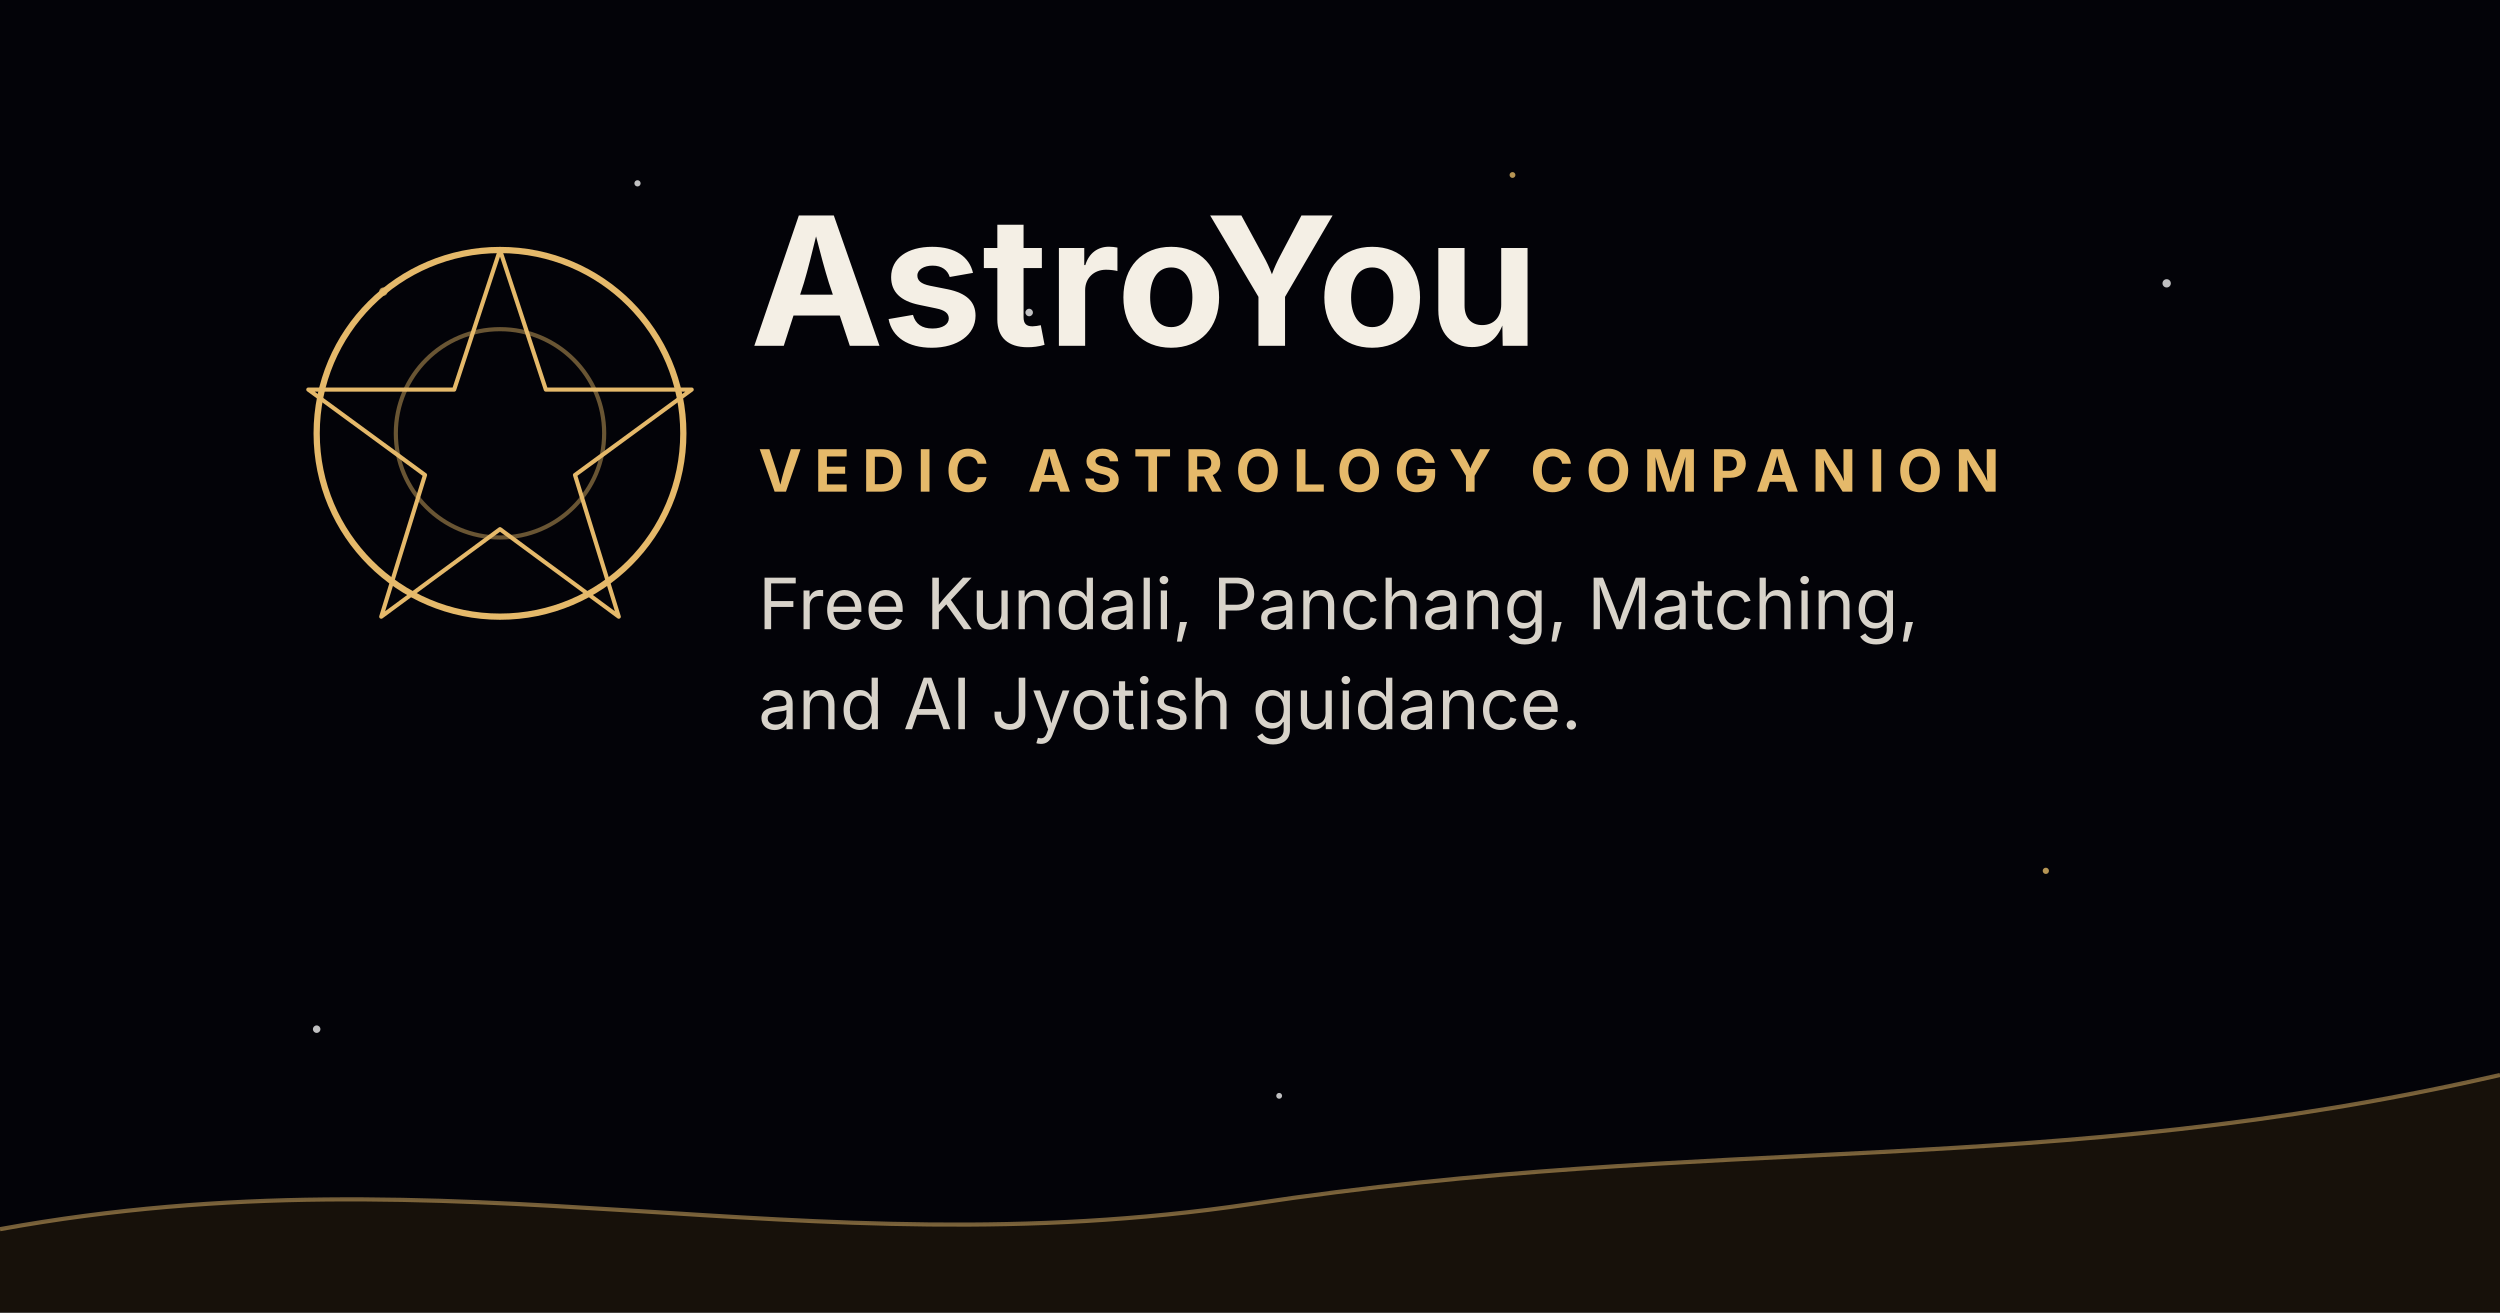
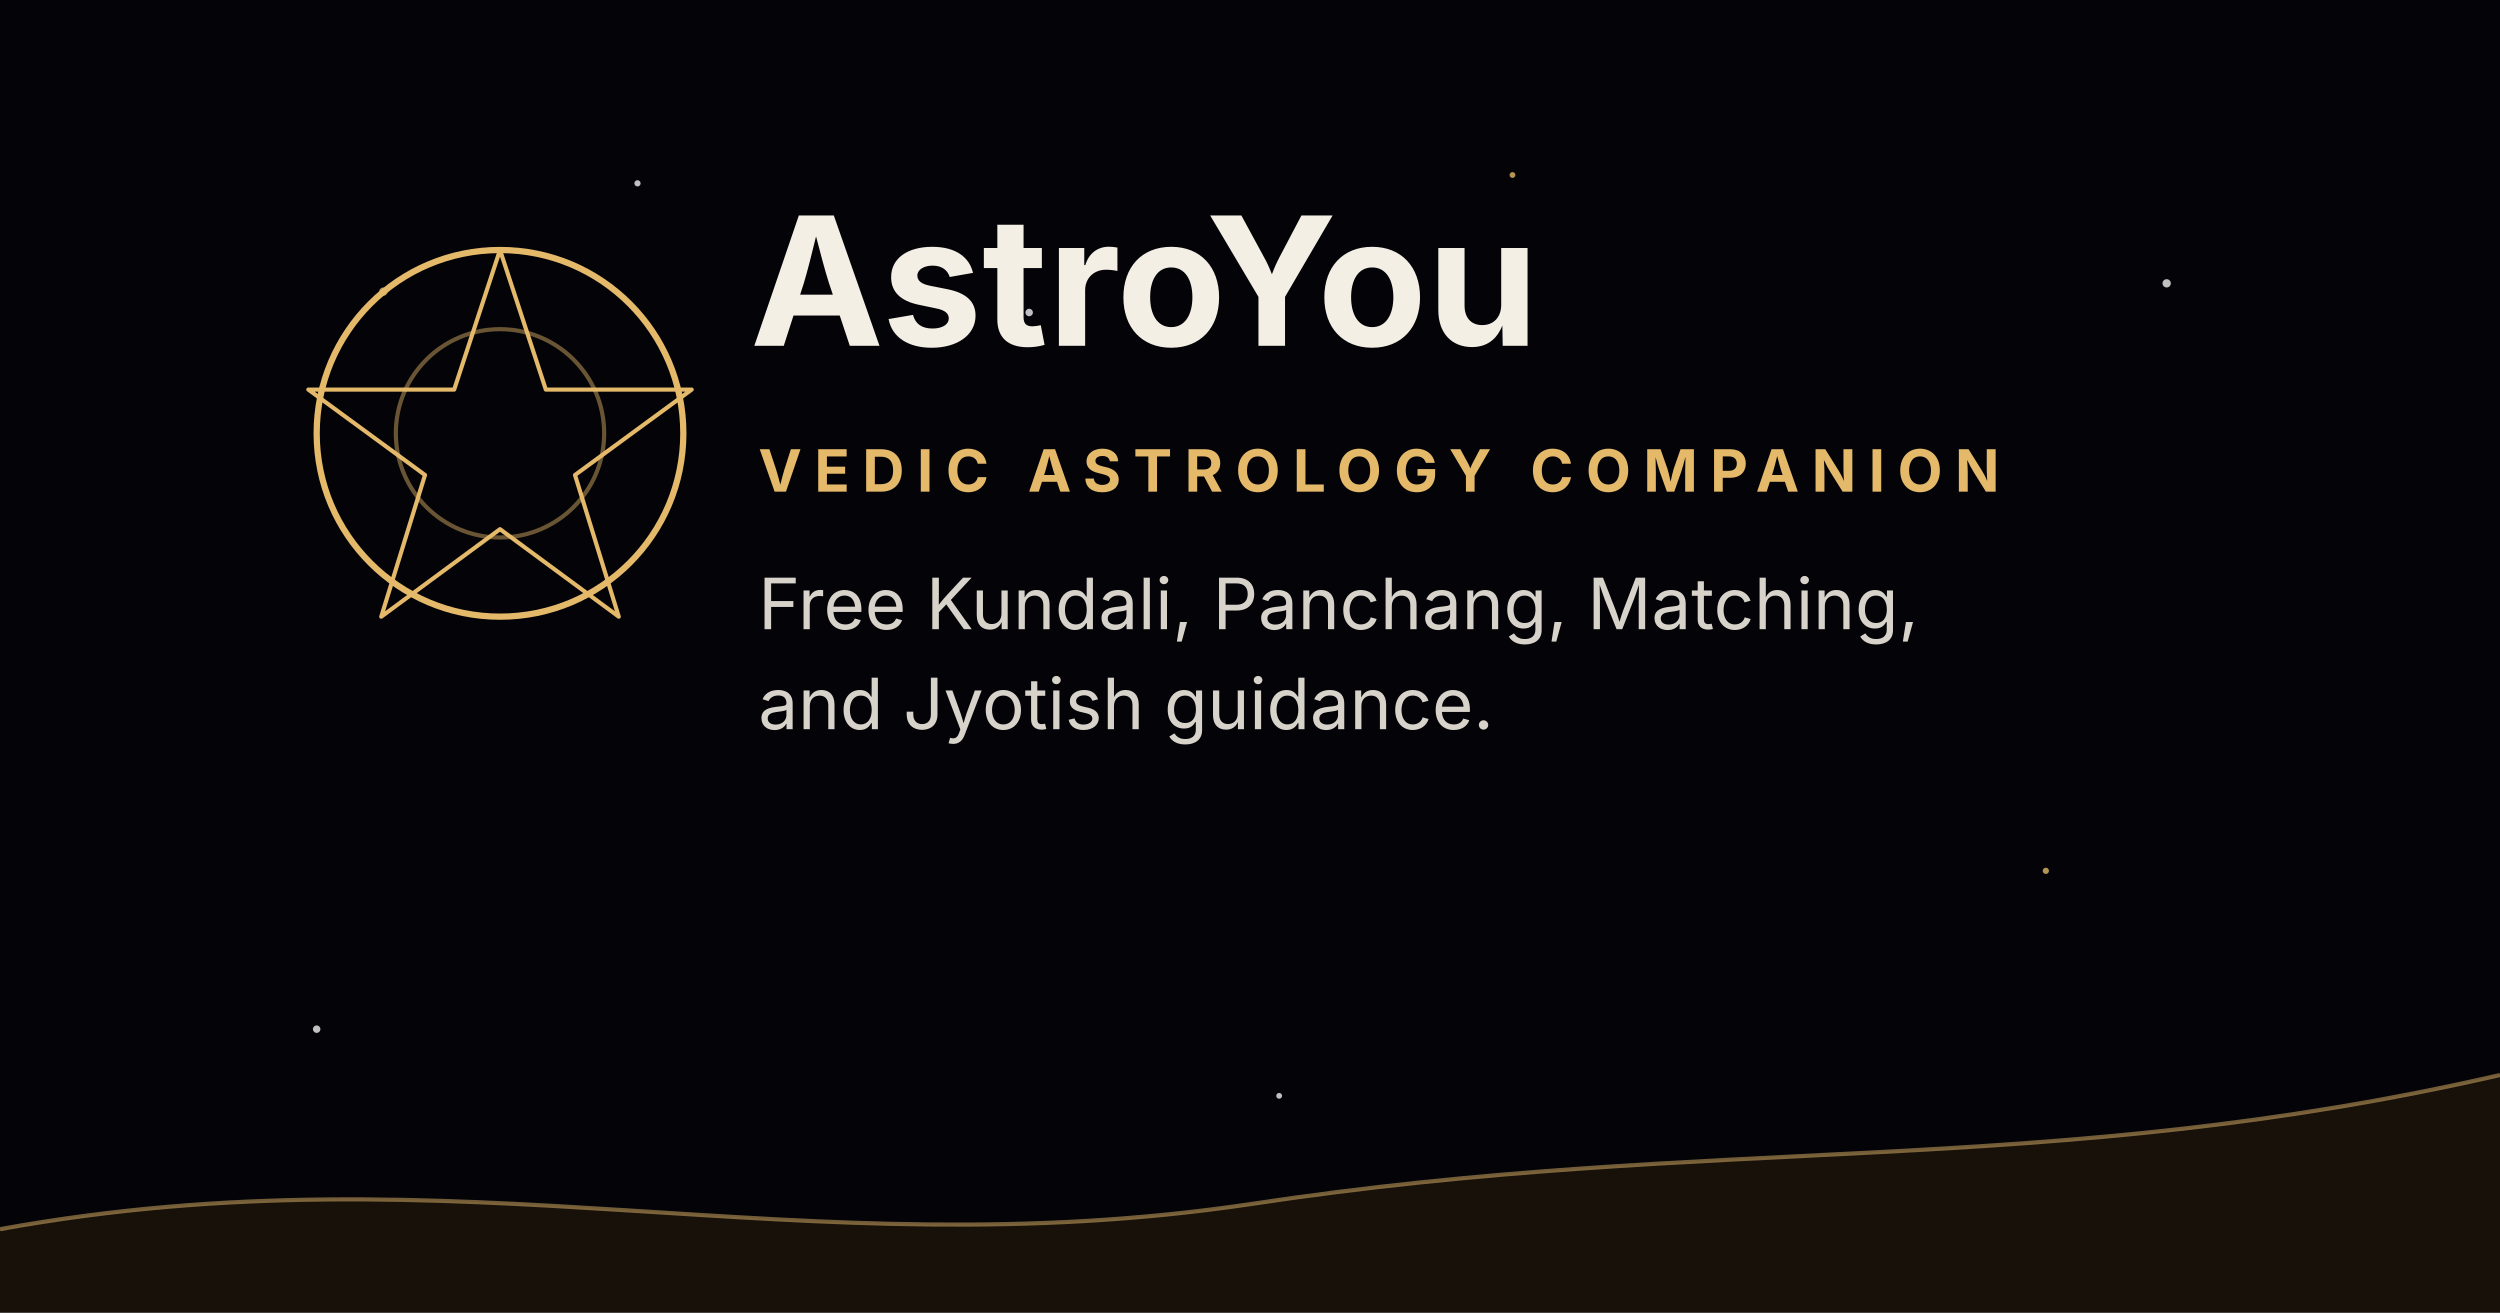
<svg xmlns="http://www.w3.org/2000/svg" width="1200" height="630" viewBox="0 0 1200 630" role="img" aria-labelledby="title desc">
  <rect width="1200" height="630" fill="#030308" />
  <g opacity="0.75">
    <circle cx="184" cy="140" r="2" fill="#f2c66d" />
    <circle cx="306" cy="88" r="1.5" fill="#ffffff" />
    <circle cx="494" cy="150" r="1.8" fill="#ffffff" />
    <circle cx="726" cy="84" r="1.4" fill="#f2c66d" />
    <circle cx="1040" cy="136" r="2" fill="#ffffff" />
    <circle cx="982" cy="418" r="1.5" fill="#f2c66d" />
    <circle cx="152" cy="494" r="1.8" fill="#ffffff" />
    <circle cx="614" cy="526" r="1.4" fill="#ffffff" />
  </g>
  <g transform="translate(128 96)">
    <circle cx="112" cy="112" r="88" fill="none" stroke="#e5b96a" stroke-width="3" />
    <circle cx="112" cy="112" r="50" fill="none" stroke="#e5b96a" stroke-opacity="0.45" stroke-width="2" />
    <path d="M112 24 L134 91 L204 91 L148 132 L169 200 L112 158 L55 200 L76 132 L20 91 L90 91 Z" fill="none" stroke="#e5b96a" stroke-width="2" stroke-linejoin="round" />
  </g>
  <g transform="translate(360 166)">
    <text x="0" y="0" fill="#f4efe5" font-family="Inter, Arial, sans-serif" font-size="86" font-weight="700">AstroYou</text>
    <text x="4" y="70" fill="#e5b96a" font-family="Inter, Arial, sans-serif" font-size="28" font-weight="700" letter-spacing="6">VEDIC ASTROLOGY COMPANION</text>
    <text x="4" y="136" fill="#d8d3ca" font-family="Inter, Arial, sans-serif" font-size="34">Free Kundali, Panchang, Matching,</text>
-     <text x="4" y="184" fill="#d8d3ca" font-family="Inter, Arial, sans-serif" font-size="34">and AI Jyotish guidance.</text>
+     <text x="4" y="184" fill="#d8d3ca" font-family="Inter, Arial, sans-serif" font-size="34">and Jyotish guidance.</text>
  </g>
  <path d="M0 590 C220 550 384 610 600 578 C824 544 982 566 1200 516 L1200 630 L0 630 Z" fill="#17110a" />
  <path d="M0 590 C220 550 384 610 600 578 C824 544 982 566 1200 516" fill="none" stroke="#e5b96a" stroke-opacity="0.5" stroke-width="2" />
</svg>
